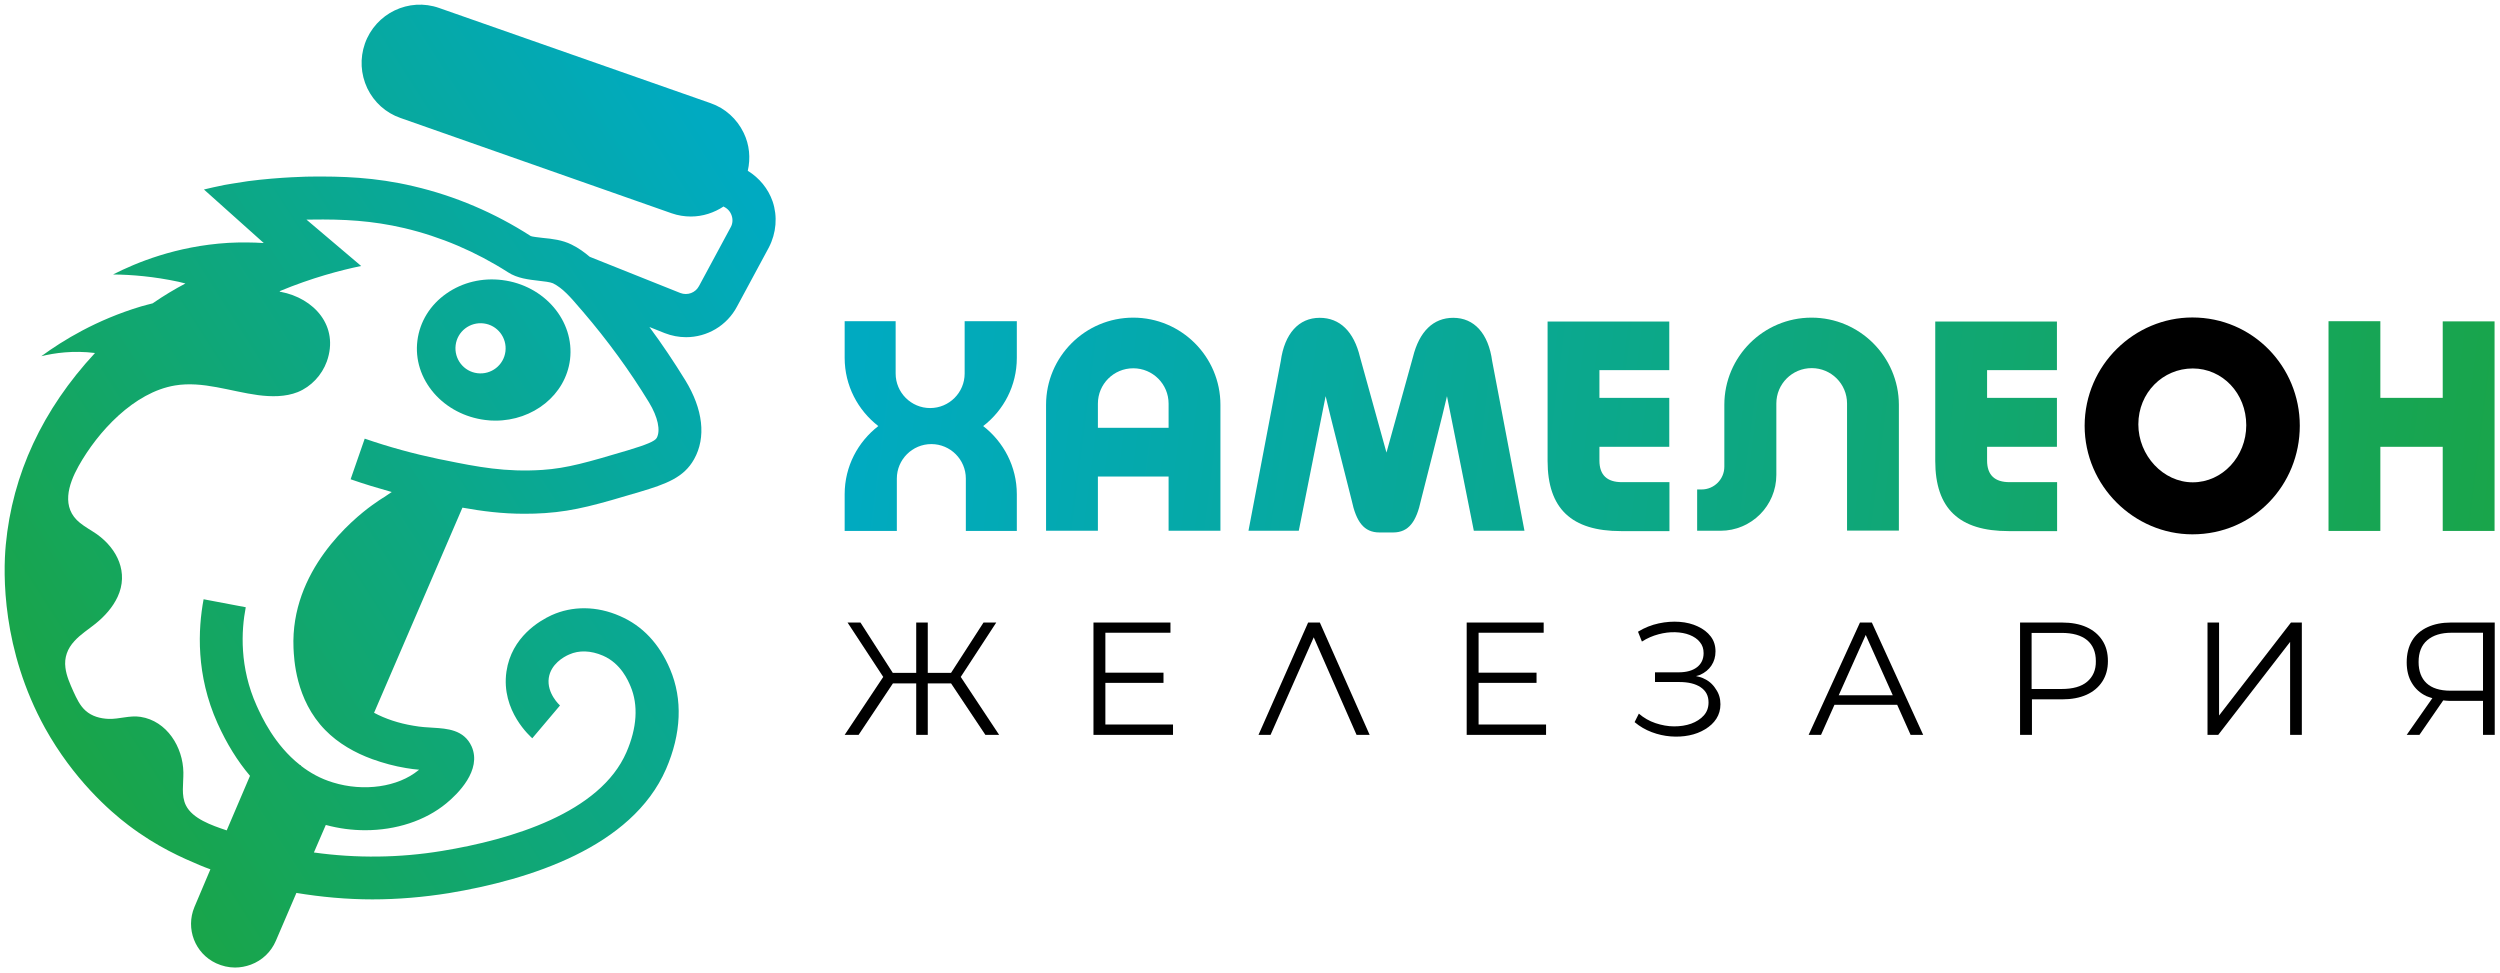
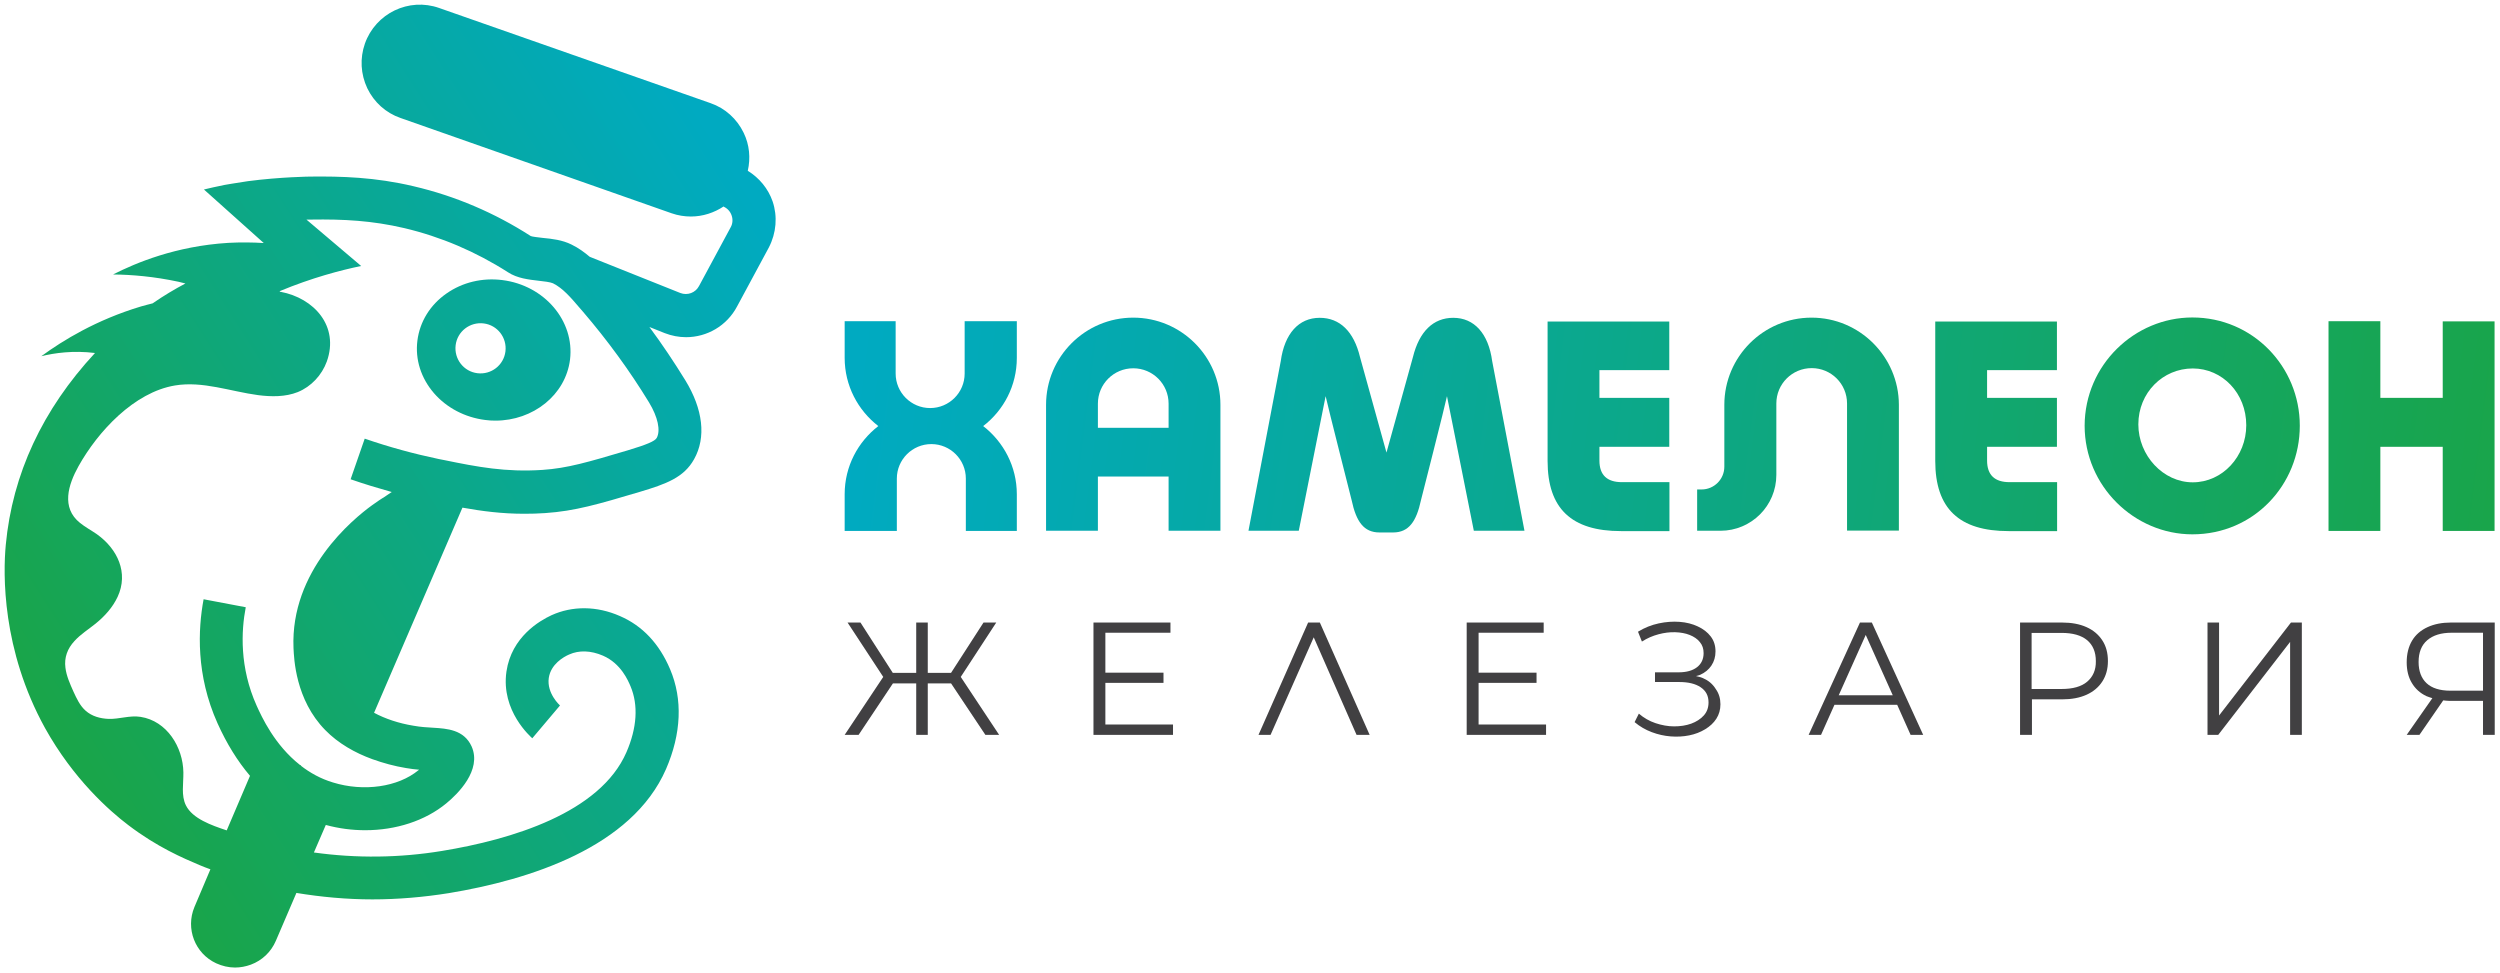
<svg xmlns="http://www.w3.org/2000/svg" version="1.1" id="Layer_1" x="0px" y="0px" viewBox="78 78 1471 572" width="1471" height="572" xml:space="preserve">
  <g>
    <g>
      <g>
-         <polygon class="st0" points="664.2,444.3 656.7,444.3 637.6,473.9 623.9,473.9 623.9,444.3 617.1,444.3 617.1,473.9 603.3,473.9      584.3,444.3 576.7,444.3 597.7,476.3 575,510.4 583.2,510.4 603.4,480.1 617.1,480.1 617.1,510.4 623.9,510.4 623.9,480.1      637.6,480.1 657.8,510.4 665.9,510.4 643.3,476.3    " />
-         <polygon class="st0" points="728.4,479.8 762.6,479.8 762.6,473.8 728.4,473.8 728.4,450.3 766.7,450.3 766.7,444.3 721.4,444.3      721.4,510.4 768.2,510.4 768.2,504.3 728.4,504.3    " />
-         <polygon class="st0" points="847.7,444.3 818.5,510.4 825.6,510.4 851,453 876.2,510.4 883.9,510.4 854.6,444.3    " />
-         <polygon class="st0" points="948,479.8 982.1,479.8 982.1,473.8 948,473.8 948,450.3 986.3,450.3 986.3,444.3 941,444.3      941,510.4 987.7,510.4 987.7,504.3 948,504.3    " />
-         <path class="st0" d="M1080,477c-1.2-0.5-2.7-0.9-4.1-1.2c0.8-0.2,1.7-0.4,2.4-0.7c2.9-1.3,5.1-3.1,6.7-5.5     c1.6-2.4,2.4-5.2,2.4-8.3c0-3.4-0.9-6.3-2.8-8.8c-1.9-2.5-4.4-4.4-7.6-5.9c-3.2-1.5-6.7-2.4-10.7-2.7c-4-0.3-8.1,0-12.3,0.9     c-4.2,0.9-8.3,2.5-12.2,4.9l2.3,5.8c3.1-2,6.4-3.4,9.8-4.3c3.4-0.9,6.6-1.3,9.8-1.2c3.1,0.1,6,0.6,8.5,1.6c2.5,1,4.6,2.4,6,4.2     c1.5,1.8,2.2,3.9,2.2,6.5c0,3.5-1.3,6.3-3.9,8.3c-2.6,2-6.2,3-10.9,3h-13.8v5.7h14.2c5.4,0,9.6,1,12.7,3.1c3.1,2.1,4.6,5,4.6,8.9     c0,3-0.9,5.6-2.8,7.7c-1.9,2.1-4.4,3.7-7.4,4.8c-3.1,1.1-6.4,1.6-10.1,1.6c-3.6,0-7.3-0.7-10.9-1.9c-3.6-1.2-6.9-3.1-9.8-5.6     l-2.5,5c3.1,2.6,6.4,4.5,10.1,5.9c3.7,1.4,7.4,2.2,11.1,2.5c3.8,0.3,7.4,0.1,10.9-0.6c3.5-0.7,6.6-1.9,9.4-3.6     c2.8-1.7,5-3.7,6.6-6.2c1.6-2.5,2.4-5.3,2.4-8.5c0-3.4-0.9-6.4-2.7-8.9C1085.7,480.4,1083.2,478.4,1080,477z" />
-         <path class="st0" d="M1172.4,444.3l-30.2,66.1h7.3l7.9-17.7h36.9l7.9,17.7h7.4l-30.2-66.1H1172.4z M1159.9,487.1l15.9-35.5     l15.9,35.5H1159.9z" />
-         <path class="st0" d="M1305.7,447c-4-1.8-8.8-2.7-14.4-2.7h-24.7v66.1h7v-20.9h17.7c5.6,0,10.4-0.9,14.4-2.7     c4-1.8,7.1-4.4,9.3-7.8c2.2-3.4,3.3-7.4,3.3-12c0-4.8-1.1-8.9-3.3-12.2C1312.8,451.4,1309.7,448.8,1305.7,447z M1306.1,479.1     c-3.4,2.9-8.4,4.3-15.1,4.3h-17.6v-33h17.6c6.6,0,11.6,1.4,15.1,4.3c3.4,2.9,5.1,7,5.1,12.3     C1311.3,472.2,1309.5,476.2,1306.1,479.1z" />
-         <polygon class="st0" points="1383.7,499 1383.7,444.3 1376.9,444.3 1376.9,510.4 1383.2,510.4 1425.5,455.7 1425.5,510.4      1432.4,510.4 1432.4,444.3 1426,444.3    " />
-         <path class="st0" d="M1520.1,444.3c-5.2,0-9.8,0.9-13.7,2.7c-3.9,1.8-7,4.4-9.1,7.9c-2.1,3.5-3.2,7.8-3.2,12.8     c0,4.7,1,8.8,3,12.1c2,3.4,4.8,6,8.6,7.8c1.1,0.5,2.3,0.8,3.5,1.2l-15.1,21.6h7.5l14-20.3c1.2,0.1,2.3,0.3,3.7,0.3h19.7v20h6.9     v-66.1H1520.1z M1505.8,480c-3.1-2.9-4.7-7.1-4.7-12.5c0-5.6,1.7-9.9,5.1-12.8c3.4-2.9,8.1-4.4,14.3-4.4h18.5v34.1h-19.2     C1513.6,484.4,1508.9,482.9,1505.8,480z" />
+         <polygon class="st0" style="fill:#414042;" points="664.2,444.3 656.7,444.3 637.6,473.9 623.9,473.9 623.9,444.3 617.1,444.3 617.1,473.9 603.3,473.9      584.3,444.3 576.7,444.3 597.7,476.3 575,510.4 583.2,510.4 603.4,480.1 617.1,480.1 617.1,510.4 623.9,510.4 623.9,480.1      637.6,480.1 657.8,510.4 665.9,510.4 643.3,476.3    " />
+         <polygon class="st0" style="fill:#414042;" points="728.4,479.8 762.6,479.8 762.6,473.8 728.4,473.8 728.4,450.3 766.7,450.3 766.7,444.3 721.4,444.3      721.4,510.4 768.2,510.4 768.2,504.3 728.4,504.3    " />
+         <polygon class="st0" style="fill:#414042;" points="847.7,444.3 818.5,510.4 825.6,510.4 851,453 876.2,510.4 883.9,510.4 854.6,444.3    " />
+         <polygon class="st0" style="fill:#414042;" points="948,479.8 982.1,479.8 982.1,473.8 948,473.8 948,450.3 986.3,450.3 986.3,444.3 941,444.3      941,510.4 987.7,510.4 987.7,504.3 948,504.3    " />
+         <path class="st0" style="fill:#414042;" d="M1080,477c-1.2-0.5-2.7-0.9-4.1-1.2c0.8-0.2,1.7-0.4,2.4-0.7c2.9-1.3,5.1-3.1,6.7-5.5     c1.6-2.4,2.4-5.2,2.4-8.3c0-3.4-0.9-6.3-2.8-8.8c-1.9-2.5-4.4-4.4-7.6-5.9c-3.2-1.5-6.7-2.4-10.7-2.7c-4-0.3-8.1,0-12.3,0.9     c-4.2,0.9-8.3,2.5-12.2,4.9l2.3,5.8c3.1-2,6.4-3.4,9.8-4.3c3.4-0.9,6.6-1.3,9.8-1.2c3.1,0.1,6,0.6,8.5,1.6c2.5,1,4.6,2.4,6,4.2     c1.5,1.8,2.2,3.9,2.2,6.5c0,3.5-1.3,6.3-3.9,8.3c-2.6,2-6.2,3-10.9,3h-13.8v5.7h14.2c5.4,0,9.6,1,12.7,3.1c3.1,2.1,4.6,5,4.6,8.9     c0,3-0.9,5.6-2.8,7.7c-1.9,2.1-4.4,3.7-7.4,4.8c-3.1,1.1-6.4,1.6-10.1,1.6c-3.6,0-7.3-0.7-10.9-1.9c-3.6-1.2-6.9-3.1-9.8-5.6     l-2.5,5c3.1,2.6,6.4,4.5,10.1,5.9c3.7,1.4,7.4,2.2,11.1,2.5c3.8,0.3,7.4,0.1,10.9-0.6c3.5-0.7,6.6-1.9,9.4-3.6     c2.8-1.7,5-3.7,6.6-6.2c1.6-2.5,2.4-5.3,2.4-8.5c0-3.4-0.9-6.4-2.7-8.9C1085.7,480.4,1083.2,478.4,1080,477z" />
+         <path class="st0" style="fill:#414042;" d="M1172.4,444.3l-30.2,66.1h7.3l7.9-17.7h36.9l7.9,17.7h7.4l-30.2-66.1H1172.4z M1159.9,487.1l15.9-35.5     l15.9,35.5H1159.9z" />
+         <path class="st0" style="fill:#414042;" d="M1305.7,447c-4-1.8-8.8-2.7-14.4-2.7h-24.7v66.1h7v-20.9h17.7c5.6,0,10.4-0.9,14.4-2.7     c4-1.8,7.1-4.4,9.3-7.8c2.2-3.4,3.3-7.4,3.3-12c0-4.8-1.1-8.9-3.3-12.2C1312.8,451.4,1309.7,448.8,1305.7,447z M1306.1,479.1     c-3.4,2.9-8.4,4.3-15.1,4.3h-17.6v-33h17.6c6.6,0,11.6,1.4,15.1,4.3c3.4,2.9,5.1,7,5.1,12.3     C1311.3,472.2,1309.5,476.2,1306.1,479.1z" />
+         <polygon class="st0" style="fill:#414042;" points="1383.7,499 1383.7,444.3 1376.9,444.3 1376.9,510.4 1383.2,510.4 1425.5,455.7 1425.5,510.4      1432.4,510.4 1432.4,444.3 1426,444.3    " />
+         <path class="st0" style="fill:#414042;" d="M1520.1,444.3c-5.2,0-9.8,0.9-13.7,2.7c-3.9,1.8-7,4.4-9.1,7.9c-2.1,3.5-3.2,7.8-3.2,12.8     c0,4.7,1,8.8,3,12.1c2,3.4,4.8,6,8.6,7.8c1.1,0.5,2.3,0.8,3.5,1.2l-15.1,21.6h7.5l14-20.3c1.2,0.1,2.3,0.3,3.7,0.3h19.7v20h6.9     v-66.1H1520.1z M1505.8,480c-3.1-2.9-4.7-7.1-4.7-12.5c0-5.6,1.7-9.9,5.1-12.8c3.4-2.9,8.1-4.4,14.3-4.4h18.5v34.1h-19.2     C1513.6,484.4,1508.9,482.9,1505.8,480z" />
      </g>
      <g>
        <linearGradient id="SVGID_1_" gradientUnits="userSpaceOnUse" x1="1554.372" y1="352.452" x2="593.981" y2="229.696">
          <stop offset="0" style="stop-color:#19A54A" />
          <stop offset="1" style="stop-color:#00AAC1" />
        </linearGradient>
-         <path class="st1" d="M1368,264.8c35.5,0,63.2,28.9,63.2,63.7s-27.1,63.9-63.2,63.9c-34.1,0-63.4-28.3-63.4-63.9     C1304.7,292.6,1334.1,264.8,1368,264.8z M1368.2,361.8c17.5,0,31.5-15.2,31.5-33.6c0-18.8-14-33.4-31.5-33.4s-32,14.2-32,32.9     C1336.2,346,1350.8,361.8,1368.2,361.8z" />
+         <path class="st1" style="fill:url(#SVGID_1_);" d="M1368,264.8c35.5,0,63.2,28.9,63.2,63.7s-27.1,63.9-63.2,63.9c-34.1,0-63.4-28.3-63.4-63.9     C1304.7,292.6,1334.1,264.8,1368,264.8z M1368.2,361.8c17.5,0,31.5-15.2,31.5-33.6c0-18.8-14-33.4-31.5-33.4s-32,14.2-32,32.9     C1336.2,346,1350.8,361.8,1368.2,361.8z" />
        <linearGradient id="SVGID_00000053521913069946988510000007474737405848624045_" gradientUnits="userSpaceOnUse" x1="1556.908" y1="336.33" x2="596.517" y2="213.573">
          <stop offset="0" style="stop-color:#19A54A" />
          <stop offset="1" style="stop-color:#00AAC1" />
        </linearGradient>
        <path style="fill:url(#SVGID_00000053521913069946988510000007474737405848624045_);" d="M1478.6,312.1h36.7v-45h30.5v123.3     h-30.5v-49.5h-36.7v49.5h-30.5V267h30.5V312.1z" />
        <linearGradient id="SVGID_00000001657658518300510030000009005458834197602705_" gradientUnits="userSpaceOnUse" x1="1549.161" y1="393.327" x2="588.77" y2="270.57">
          <stop offset="0" style="stop-color:#19A54A" />
          <stop offset="1" style="stop-color:#00AAC1" />
        </linearGradient>
        <path style="fill:url(#SVGID_00000001657658518300510030000009005458834197602705_);" d="M1060.2,267v28.8h-41.1v16.3h41.1v28.8     h-41.1v8.1c0,8.6,4.6,12.7,13.2,12.7h28v28.8h-28.5c-29.1,0-43.2-13.2-43.2-41.3v-82H1060.2z" />
        <linearGradient id="SVGID_00000034087077385069440610000013218567424840810926_" gradientUnits="userSpaceOnUse" x1="1552.827" y1="364.642" x2="592.437" y2="241.885">
          <stop offset="0" style="stop-color:#19A54A" />
          <stop offset="1" style="stop-color:#00AAC1" />
        </linearGradient>
        <path style="fill:url(#SVGID_00000034087077385069440610000013218567424840810926_);" d="M1288.3,267v28.8h-41.1v16.3h41.1v28.8     h-41.1v8.1c0,8.6,4.6,12.7,13.2,12.7h28v28.8h-28.5c-29.1,0-43.2-13.2-43.2-41.3v-82H1288.3z" />
        <linearGradient id="SVGID_00000066510827953621285690000017400341452041055160_" gradientUnits="userSpaceOnUse" x1="1544.906" y1="413.449" x2="584.516" y2="290.692">
          <stop offset="0" style="stop-color:#19A54A" />
          <stop offset="1" style="stop-color:#00AAC1" />
        </linearGradient>
        <path style="fill:url(#SVGID_00000066510827953621285690000017400341452041055160_);" d="M956,290.5     c-2.2-16.3-10.6-25.5-22.9-25.5c-11.8,0-20,8.1-23.7,23l-15.6,56.3l-15.6-56.3c-3.6-14.9-11.8-23-23.7-23     c-12.3,0-20.7,9.3-22.9,25.5l-19,99.8h29.6l15.8-79.2c1,4.8,15.3,61.2,15.3,61.2c2.7,12.7,7.2,19,16.4,19h4h4     c9.2,0,13.7-6.4,16.4-19c0,0,14.4-56.5,15.3-61.2l15.8,79.2H975L956,290.5z" />
        <linearGradient id="SVGID_00000076583570722587699670000007000672606733577110_" gradientUnits="userSpaceOnUse" x1="1539.521" y1="445.454" x2="579.131" y2="322.698">
          <stop offset="0" style="stop-color:#19A54A" />
          <stop offset="1" style="stop-color:#00AAC1" />
        </linearGradient>
        <path style="fill:url(#SVGID_00000076583570722587699670000007000672606733577110_);" d="M676.3,288.6V267h-30.7v30.8     c0,11.2-9.1,20.3-20.3,20.3h0c-11.2,0-20.3-9.1-20.3-20.3V267h-30v21.6c0,16.3,7.8,30.8,19.8,40.1c-12,9.3-19.8,23.7-19.8,40.1     v21.6h30.7v-30.8c0-11.2,9.1-20.3,20.3-20.3h0c11.2,0,20.3,9.1,20.3,20.3v30.8h30v-21.6c0-16.3-7.8-30.8-19.8-40.1     C668.6,319.4,676.3,304.9,676.3,288.6z" />
        <linearGradient id="SVGID_00000021114158251468884190000008237842498666907819_" gradientUnits="userSpaceOnUse" x1="1542.45" y1="432.662" x2="582.059" y2="309.905">
          <stop offset="0" style="stop-color:#19A54A" />
          <stop offset="1" style="stop-color:#00AAC1" />
        </linearGradient>
        <path style="fill:url(#SVGID_00000021114158251468884190000008237842498666907819_);" d="M744.8,264.9L744.8,264.9     c-28.3,0-51.3,23-51.3,51.3v74.1H724v-31.9h41.6v31.9h30.5v-74.1C796.1,287.9,773.1,264.9,744.8,264.9z M724,329.7v-14.2     c0-11.5,9.3-20.8,20.8-20.8h0c11.5,0,20.8,9.3,20.8,20.8v14.2H724z" />
        <linearGradient id="SVGID_00000002345250873152546170000001194770690886849456_" gradientUnits="userSpaceOnUse" x1="1550.396" y1="383.666" x2="590.005" y2="260.909">
          <stop offset="0" style="stop-color:#19A54A" />
          <stop offset="1" style="stop-color:#00AAC1" />
        </linearGradient>
        <path style="fill:url(#SVGID_00000002345250873152546170000001194770690886849456_);" d="M1143.9,264.9L1143.9,264.9     c-28.3,0-51.3,23-51.3,51.3v28.6v7.8c0,7.4-6,13.4-13.4,13.4h-2.6v24.3l13.7,0c18.2,0,32.9-14.7,32.9-32.9v-42     c0-11.5,9.3-20.8,20.8-20.8h0c11.5,0,20.8,9.3,20.8,20.8v74.8h30.5v-74.1C1195.2,287.9,1172.2,264.9,1143.9,264.9z" />
      </g>
    </g>
    <g>
      <g>
        <linearGradient id="SVGID_00000065048187013388846930000014474365122712845696_" gradientUnits="userSpaceOnUse" x1="88.199" y1="463.501" x2="517.076" y2="188.698">
          <stop offset="0" style="stop-color:#19A54A" />
          <stop offset="1" style="stop-color:#00AAC1" />
        </linearGradient>
        <path style="fill:url(#SVGID_00000065048187013388846930000014474365122712845696_);" d="M373.6,242.8     c-11.8-1.5-23.5,1.3-32.9,7.9c-9.6,6.7-15.7,16.6-17.1,27.7c-1.4,11.1,2.1,22.1,9.8,31c7.5,8.6,18.2,14.2,30,15.7     c2,0.3,4.1,0.4,6.1,0.4c22.2,0,41.3-15.1,43.9-35.9v0C416.2,266.8,398.3,245.9,373.6,242.8z M375.4,284.8     c-1,8.1-8.4,13.8-16.5,12.8c-8.1-1-13.8-8.4-12.8-16.5c1-8.1,8.4-13.8,16.5-12.8C370.7,269.3,376.4,276.7,375.4,284.8z" />
        <linearGradient id="SVGID_00000178924179882348412960000014451733315122464674_" gradientUnits="userSpaceOnUse" x1="109.024" y1="496.003" x2="537.901" y2="221.2">
          <stop offset="0" style="stop-color:#19A54A" />
          <stop offset="1" style="stop-color:#00AAC1" />
        </linearGradient>
        <path style="fill:url(#SVGID_00000178924179882348412960000014451733315122464674_);" d="M532.6,196.5c-2.6-7.5-7.8-13.8-14.6-18     c1.7-7.5,1-15.3-2.4-22.3c-4-8.3-10.9-14.5-19.5-17.5L336.4,82.7c-17.8-6.3-37.4,3.1-43.7,21c-3,8.6-2.5,17.9,1.4,26.2     c4,8.3,10.9,14.5,19.5,17.5l159.6,56.1c3.7,1.3,7.6,1.9,11.3,1.9c7,0,13.7-2.2,19.4-6l-0.1,0.2c2.2,1,3.9,2.8,4.7,5.2     c0.8,2.3,0.6,4.8-0.5,6.8l-18.7,34.7c-2.1,4-6.8,5.7-11,4.1L425,229.1c-3.2-2.7-6.6-5.2-10.7-7.2c-5.4-2.7-11.5-3.4-16.8-3.9     c-2.5-0.3-6.3-0.7-7.2-1.1c-21.3-13.7-44.5-23.6-68.9-29.3c-22.7-5.4-42.7-5.9-60.8-5.7c0,0-17.7,0.2-36.7,2.7     c-7.1,1-13.4,2.2-13.7,2.2c-4.9,1-9,1.9-12.2,2.7c11.7,10.5,23.4,21,35.2,31.5c-6.6-0.4-13.5-0.5-20.9-0.1     c-30.9,1.9-54.4,11.8-67.8,18.6c11,0.1,24.1,1.2,38.6,4.3c1.4,0.3,2.6,0.7,4,1c-6.4,3.4-12.8,7.2-19.3,11.7     c-2.3,0.6-4.4,1.1-6.8,1.8c-26.3,7.9-46,20-58.7,29.3c7.7-1.9,18.7-3.5,31.6-1.9C103,319,85.3,357,81.4,398.6     c-1.6,17-2.4,61.6,23.1,107.8c16.7,30,37.9,48.7,49,57.1c17.1,13,32.2,19.4,42.1,23.6c2,0.9,4.1,1.6,6.2,2.4l-9.4,22.2     c-5.3,12.7,0.3,27.3,12.8,33.1c3.5,1.6,7.3,2.5,11.1,2.5c3.1,0,6.3-0.6,9.3-1.7c6.7-2.5,11.9-7.5,14.7-14l7.9-18.4l0,0l4.2-9.8     c14.6,2.4,29.6,3.8,44.7,3.8c15,0,30.1-1.3,45.1-3.7c47.1-7.8,107.6-26.8,127.7-73c9-20.8,9.9-41,2.4-58.7     c-6.4-15.1-16.3-25.6-29.5-31.3c-13.6-6-28-6.1-40.3-0.5c-6.9,3.2-23.5,12.7-26.5,33.1c-3.4,23.3,14.5,38.6,15.2,39.3l16.3-19.3     c-0.1-0.1-7.9-7.1-6.6-16.2c1.2-8.1,8.7-12.4,12-13.8c5.8-2.6,12.7-2.4,19.9,0.7c10.6,4.6,14.8,14.7,16.2,18     c4.7,11.1,3.8,24.5-2.4,38.8c-15.5,35.7-67.6,51.4-108.6,58.1c-24.9,4.1-50.3,4.4-75.3,0.9l7-16.2c7.7,2.1,15.5,3.1,23.2,3.1     c18,0,35.2-5.5,47.7-15.8c6.6-5.4,21.1-19.5,14.9-33.5c-4.5-9.9-14.5-10.5-22.6-11c-3.4-0.2-7.4-0.4-11.7-1.2     c-8.6-1.4-16.6-4.1-23.1-7.6c17.3-40.2,34.7-80.5,52-120.7c11.7,2.1,23.3,3.6,36.4,3.6c4,0,8.1-0.1,12.3-0.4     c17.6-1.2,31.1-5.2,55.7-12.5c15.4-4.6,25.9-8.4,31.9-19.2c7.2-12.8,5.3-29.4-5.2-46.5c-6.6-10.7-13.6-21.2-21.1-31.3l9,3.6     c4.1,1.6,8.4,2.4,12.6,2.4c12.3,0,24-6.7,30-18.1l18.7-34.7C534.8,215.1,535.6,205.3,532.6,196.5z M464.4,335.7     c-1.1,1.9-5.8,3.9-17.1,7.3c-23.6,7-35.4,10.5-50.2,11.5c-21.5,1.4-37.9-1.7-57.8-5.8c-1-0.2-2-0.4-3.1-0.6     c-14.8-3.1-29.4-7.1-43.6-12l-8.3,23.9c8,2.8,16,5.2,24.2,7.5c-2.2,1.5-4,2.7-4.9,3.3l-0.7,0.4c0,0-3,1.9-6,4.1     c-11.3,8.2-48.1,38.4-46.2,84c0.3,6.1,1.1,30.4,18.7,48.3c7.6,7.8,17.5,13.4,27.7,17.1c6.4,2.3,13,4.1,19.7,5.2     c2.8,0.5,5.4,0.8,7.8,1c-0.1,0.1-0.2,0.2-0.4,0.3c-12,9.9-32.2,12.8-50.3,7.2c-7.3-2.2-13.5-5.7-18.8-9.8l0.1-0.2l-0.7-0.3     c-15-11.8-22.5-28.3-25.5-34.9c-10.1-22.5-9.1-43.9-6.4-57.9l-24.8-4.7c-3.3,17.6-4.6,44.5,8.2,73c5.4,12,11.8,22.3,19.1,30.9     l-13.7,32.1c-9-3-20.1-6.9-24-14.7c-2.9-5.8-1.4-12.8-1.5-19.4c-0.2-14.9-9.7-30.3-25.2-32.7c-6.4-1-12.5,1.4-18.8,1.2     c-4.9-0.2-9.8-1.5-13.5-4.8c-3.4-3-5.3-7.2-7.2-11.3c-2-4.5-4.1-9.1-4.7-14c-0.8-6,1.2-11.3,5.3-15.7c3.6-4,8.3-6.9,12.5-10.3     c5.3-4.3,10-9.5,12.9-15.7c6.6-14.2-0.1-28.2-12.1-36.8c-3.3-2.3-6.9-4.2-10-6.7c-11.3-9-6.9-22.6-0.9-33.4     c11.4-20.4,32.7-43.5,56.8-47.5c16.3-2.7,32.5,3.5,48.9,5.7c7.8,1,16,1.1,23.3-1.8c7.9-3.2,14.2-10,17.1-18     c7.4-20.8-7.5-37.3-27.2-41h-0.4l-0.1-0.4c19-7.9,35.9-12.3,47.9-14.8l-32.2-27.3c0.9,0,1.8,0,2.8,0c19.1-0.3,35.8,0.6,54.7,5     c21.6,5.1,42.2,13.9,61.1,26c5.5,3.6,12.2,4.3,18.1,5c2.9,0.3,6.9,0.8,8.4,1.5c5.8,2.9,10.4,8.3,15.7,14.5l2,2.3     c14.3,16.7,27.4,34.6,38.8,53.3C465.1,323.4,466.8,331.3,464.4,335.7z" />
      </g>
    </g>
  </g>
</svg>
